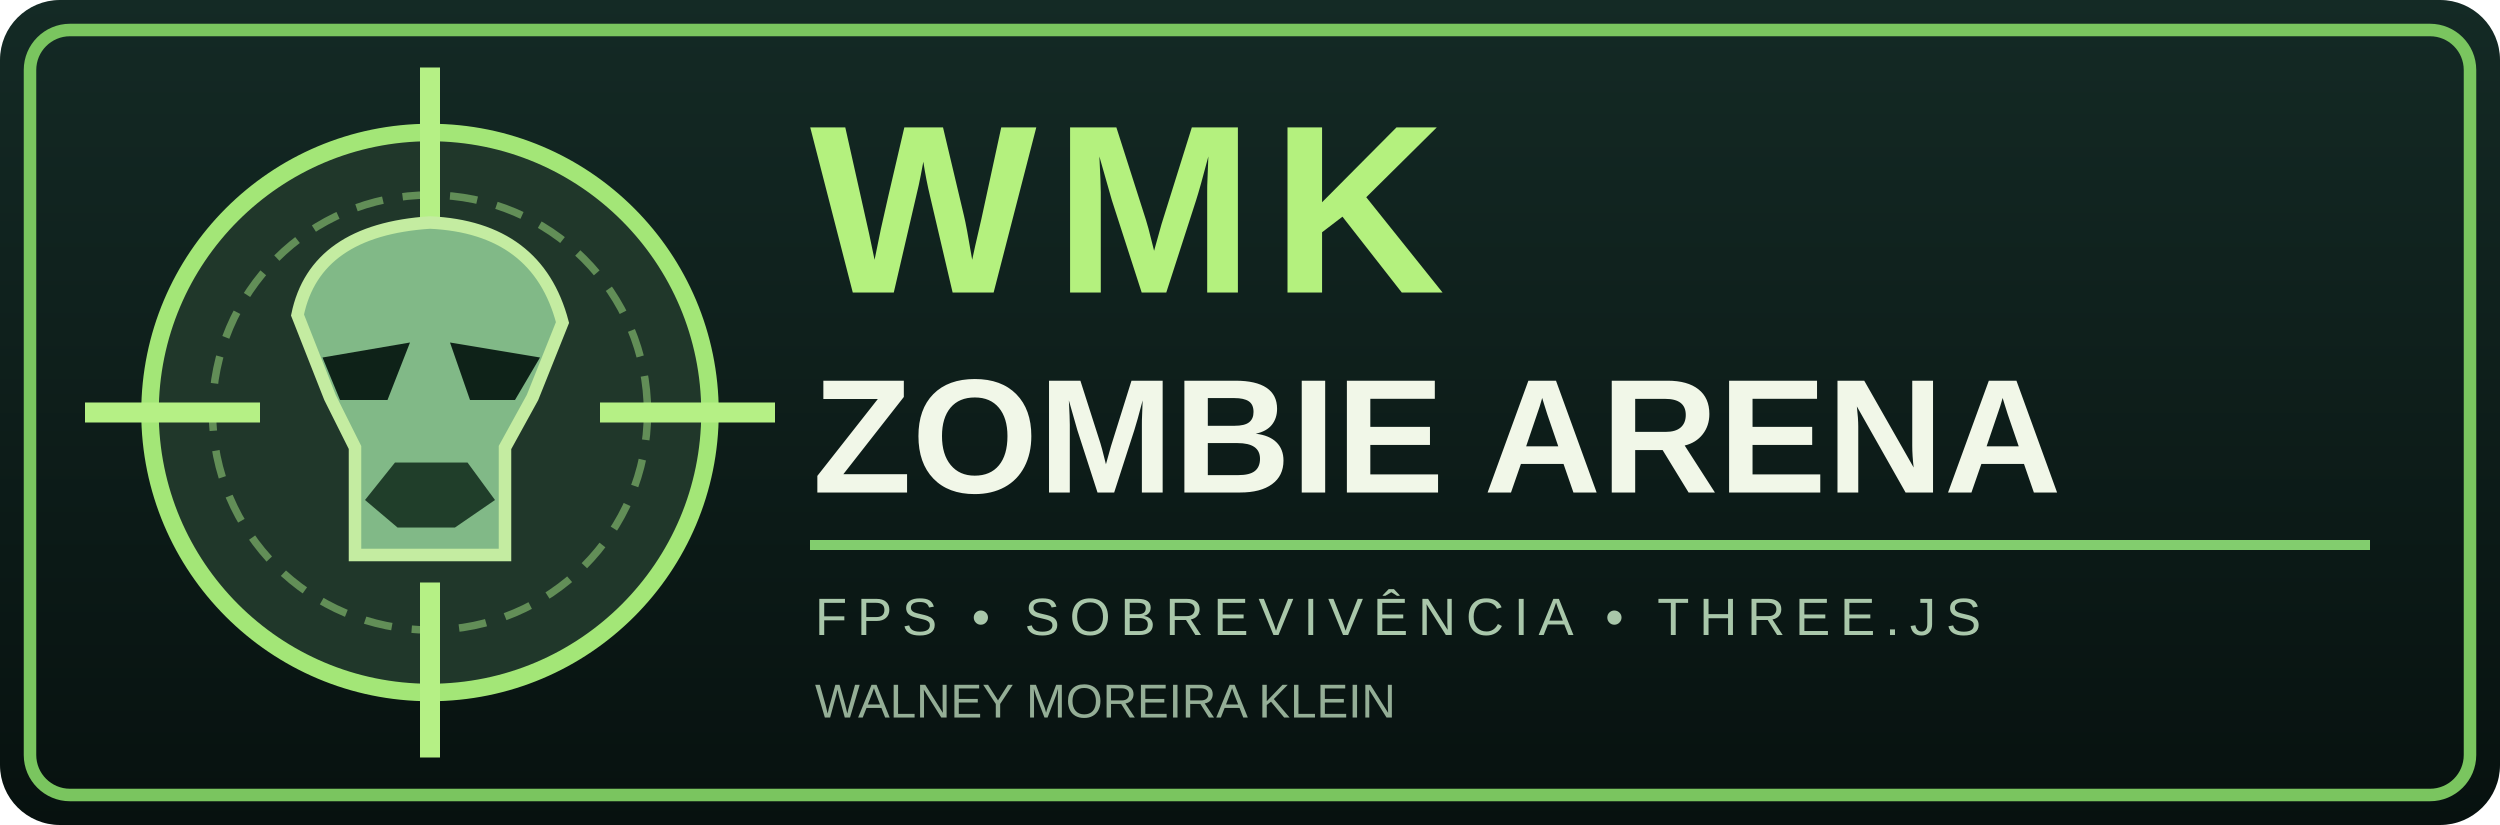
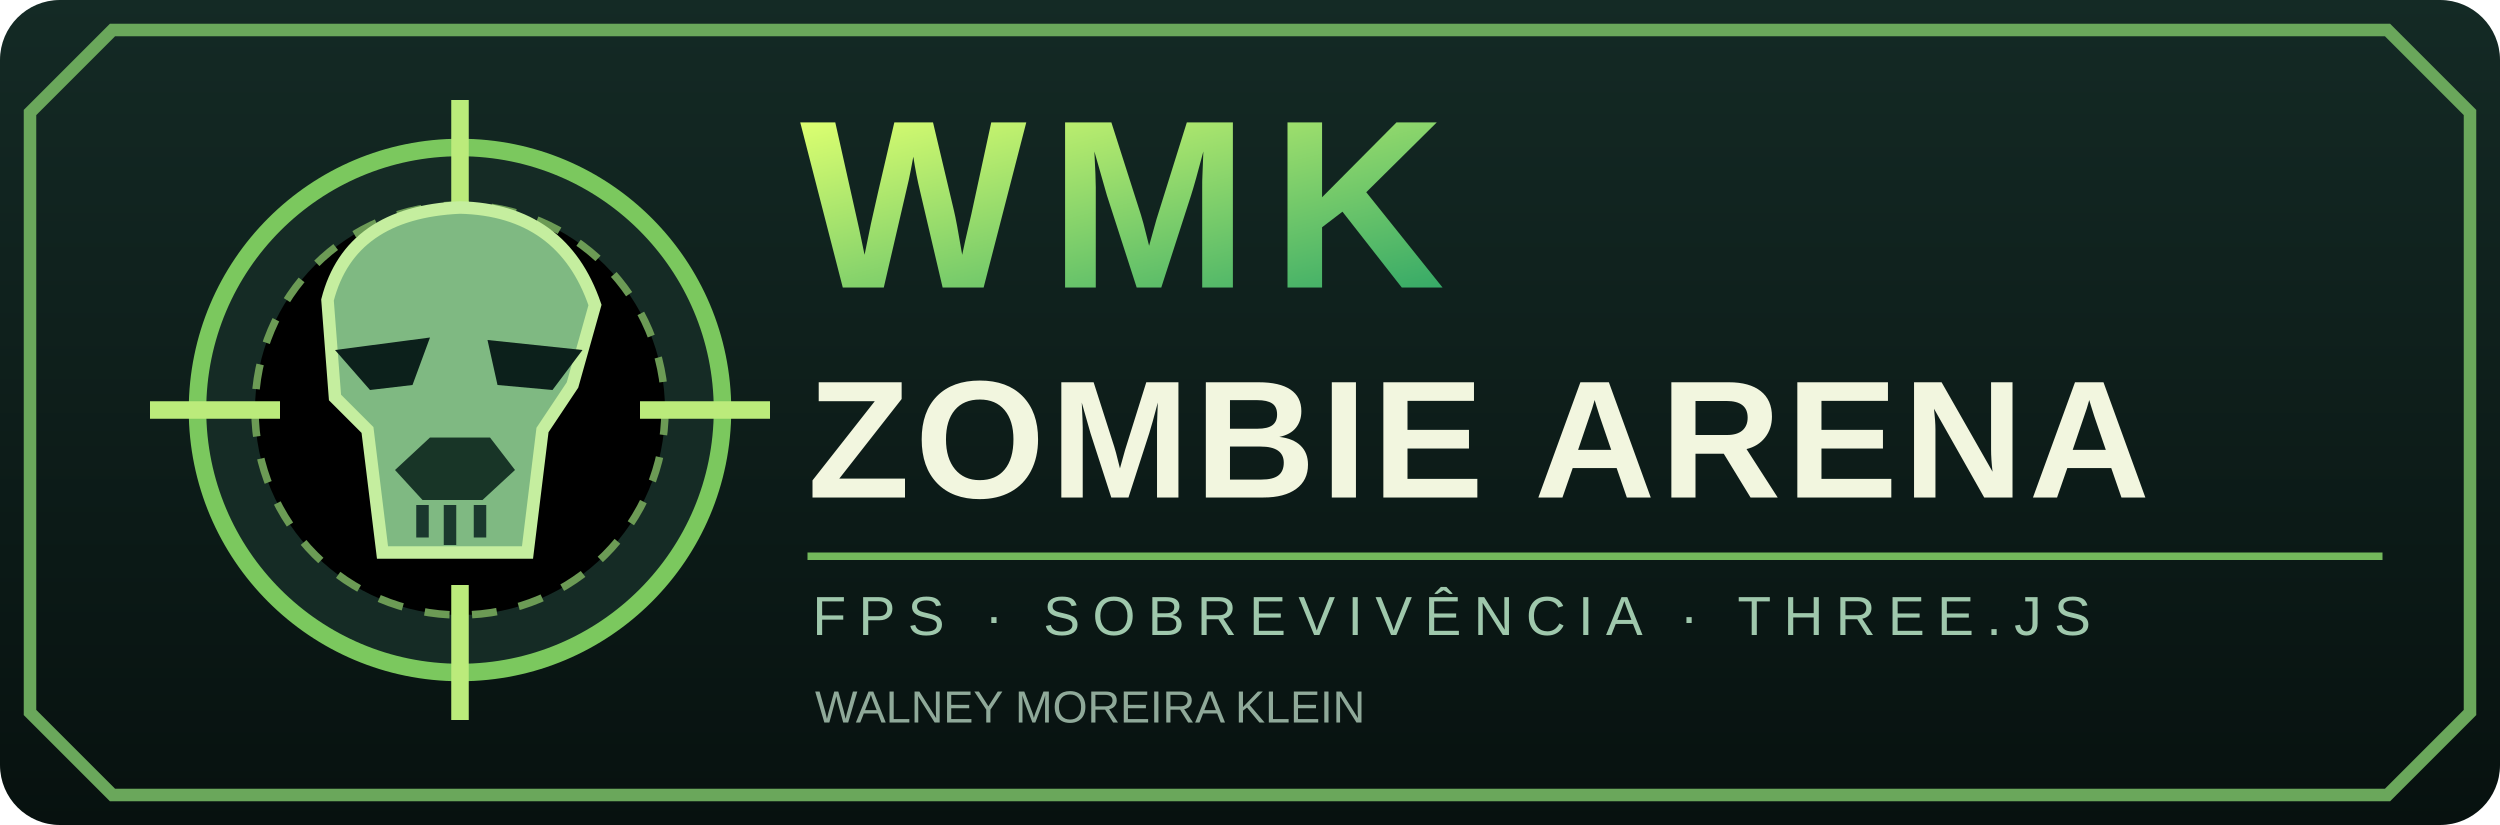
- <svg xmlns="http://www.w3.org/2000/svg" width="1000" height="330" viewBox="0 0 1000 330">
+ <svg xmlns="http://www.w3.org/2000/svg" width="1000" height="330" viewBox="0 0 1000 330" role="img" aria-labelledby="title desc">
  <defs>
    <linearGradient id="bg" x2="0" y2="1">
      <stop stop-color="#142a25" />
      <stop offset="1" stop-color="#07110f" />
    </linearGradient>
+     <linearGradient id="g" x2="1" y2="1">
+       <stop stop-color="#dcff70" />
+       <stop offset="1" stop-color="#37aa67" />
+     </linearGradient>
  </defs>
  <rect width="1000" height="330" rx="24" fill="url(#bg)" />
-   <rect x="12" y="12" width="976" height="306" rx="16" fill="none" stroke="#7ac55f" stroke-width="5" />
-   <circle cx="172" cy="165" r="112" fill="#20372a" stroke="#a3e677" stroke-width="7" />
-   <circle cx="172" cy="165" r="87" fill="none" stroke="#628e57" stroke-width="3" stroke-dasharray="11 8" />
-   <path d="M172 27v70m0 136v70M34 165h70m136 0h70" stroke="#b5f085" stroke-width="8" />
-   <path d="M119 126Q126 92 172 89Q215 91 225 129L213 159L202 179V222H142V179L132 159Z" fill="#81b987" stroke="#c4eca1" stroke-width="5" />
-   <path d="M129 143l35-6-9 23-19 0zm51-6 36 6-10 17-18 0z" fill="#0e2218" />
-   <path d="M158 185h29l11 15-16 11h-23l-13-11z" fill="#203e2a" />
-   <text x="324" y="117" font-family="Arial,sans-serif" font-size="96" font-weight="900" fill="#b4f17e" letter-spacing="7">WMK</text>
-   <text x="325" y="197" font-family="Arial,sans-serif" font-size="65" font-weight="900" fill="#f1f7e8">ZOMBIE ARENA</text>
-   <path d="M324 218h624" stroke="#82cd6e" stroke-width="4" />
-   <text x="326" y="254" font-family="Arial,sans-serif" font-size="21" letter-spacing="4" fill="#a9c7aa">FPS • SOBREVIVÊNCIA • THREE.JS</text>
-   <text x="326" y="287" font-family="Arial,sans-serif" font-size="19" fill="#94ae96">WALNEY MOREIRA KLEIN</text>
+   <path d="M12 45L45 12H955L988 45V285L955 318H45L12 285Z" stroke="#6aa75b" stroke-width="5" fill="none" />
+   <g transform="translate(48 24)">
+     <circle cx="136" cy="140" r="105" fill="#152b25" stroke="#7bc85e" stroke-width="7" />
+     <circle cx="136" cy="140" r="82" stroke="#6c9b55" stroke-width="3" stroke-dasharray="10 9" />
+     <path d="M136 16V70M136 210V264M12 140H64M208 140H260" stroke="#bbeb7b" stroke-width="7" />
+     <path d="M83 96Q92 61 136 59Q177 60 190 98L181 130L169 148L163 197H105L99 148L86 135Z" fill="#7fb982" stroke="#c5ee9f" stroke-width="5" />
+     <path d="M86 116L124 111L117 130L100 132ZM147 112L185 116L173 132L151 130Z" fill="#0c201b" />
+     <path d="M124 151L148 151L158 164L145 176H121L110 164Z" fill="#183527" />
+     <path d="M121 178V191M132 178V194M144 178V191" stroke="#1a382e" stroke-width="5" />
+   </g>
+   <text x="320" y="115" font-family="Arial,sans-serif" font-size="96" font-weight="900" fill="url(#g)" letter-spacing="9">WMK</text>
+   <text x="323" y="199" font-family="Arial,sans-serif" font-size="67" font-weight="900" fill="#f2f6df" letter-spacing="2">ZOMBIE ARENA</text>
+   <rect x="323" y="221" width="630" height="3" fill="#73b85b" />
+   <text x="325" y="254" font-family="Arial,sans-serif" font-size="22" fill="#9fc8ac" letter-spacing="5">FPS · SOBREVIVÊNCIA · THREE.JS</text>
+   <text x="326" y="289" font-family="Arial,sans-serif" font-size="18" fill="#8fa999">WALNEY MOREIRA KLEIN</text>
</svg>
